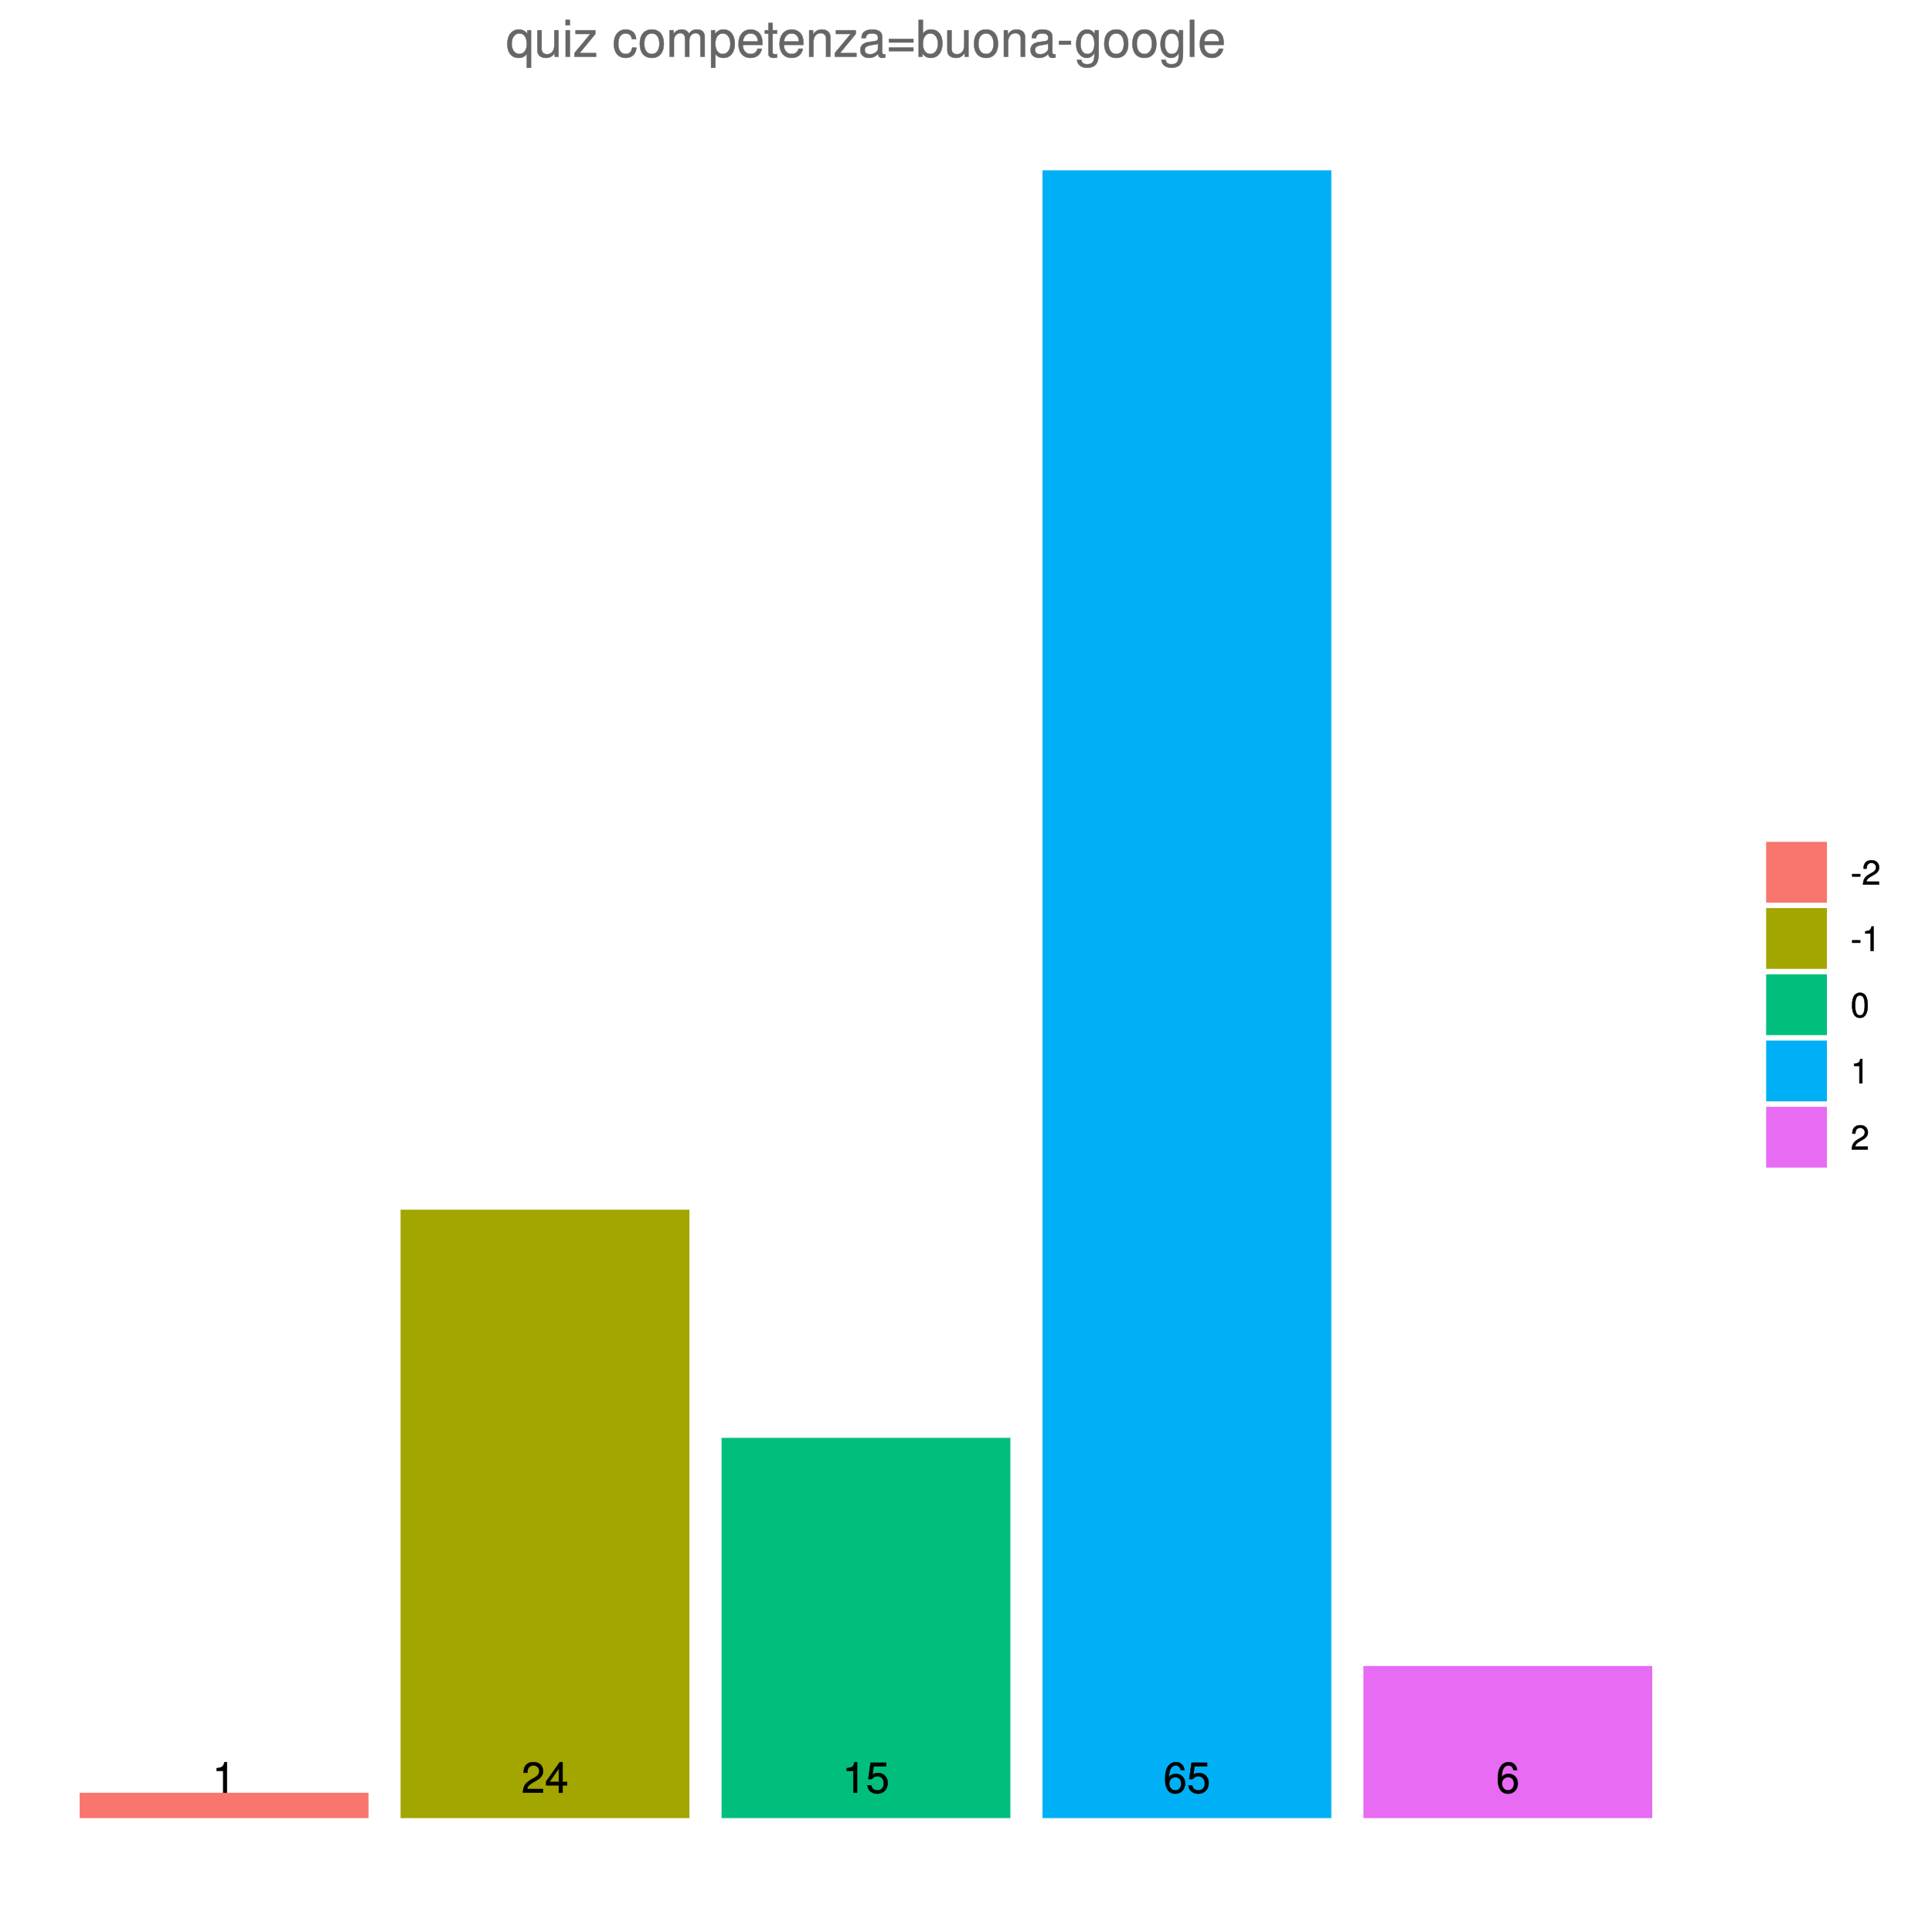
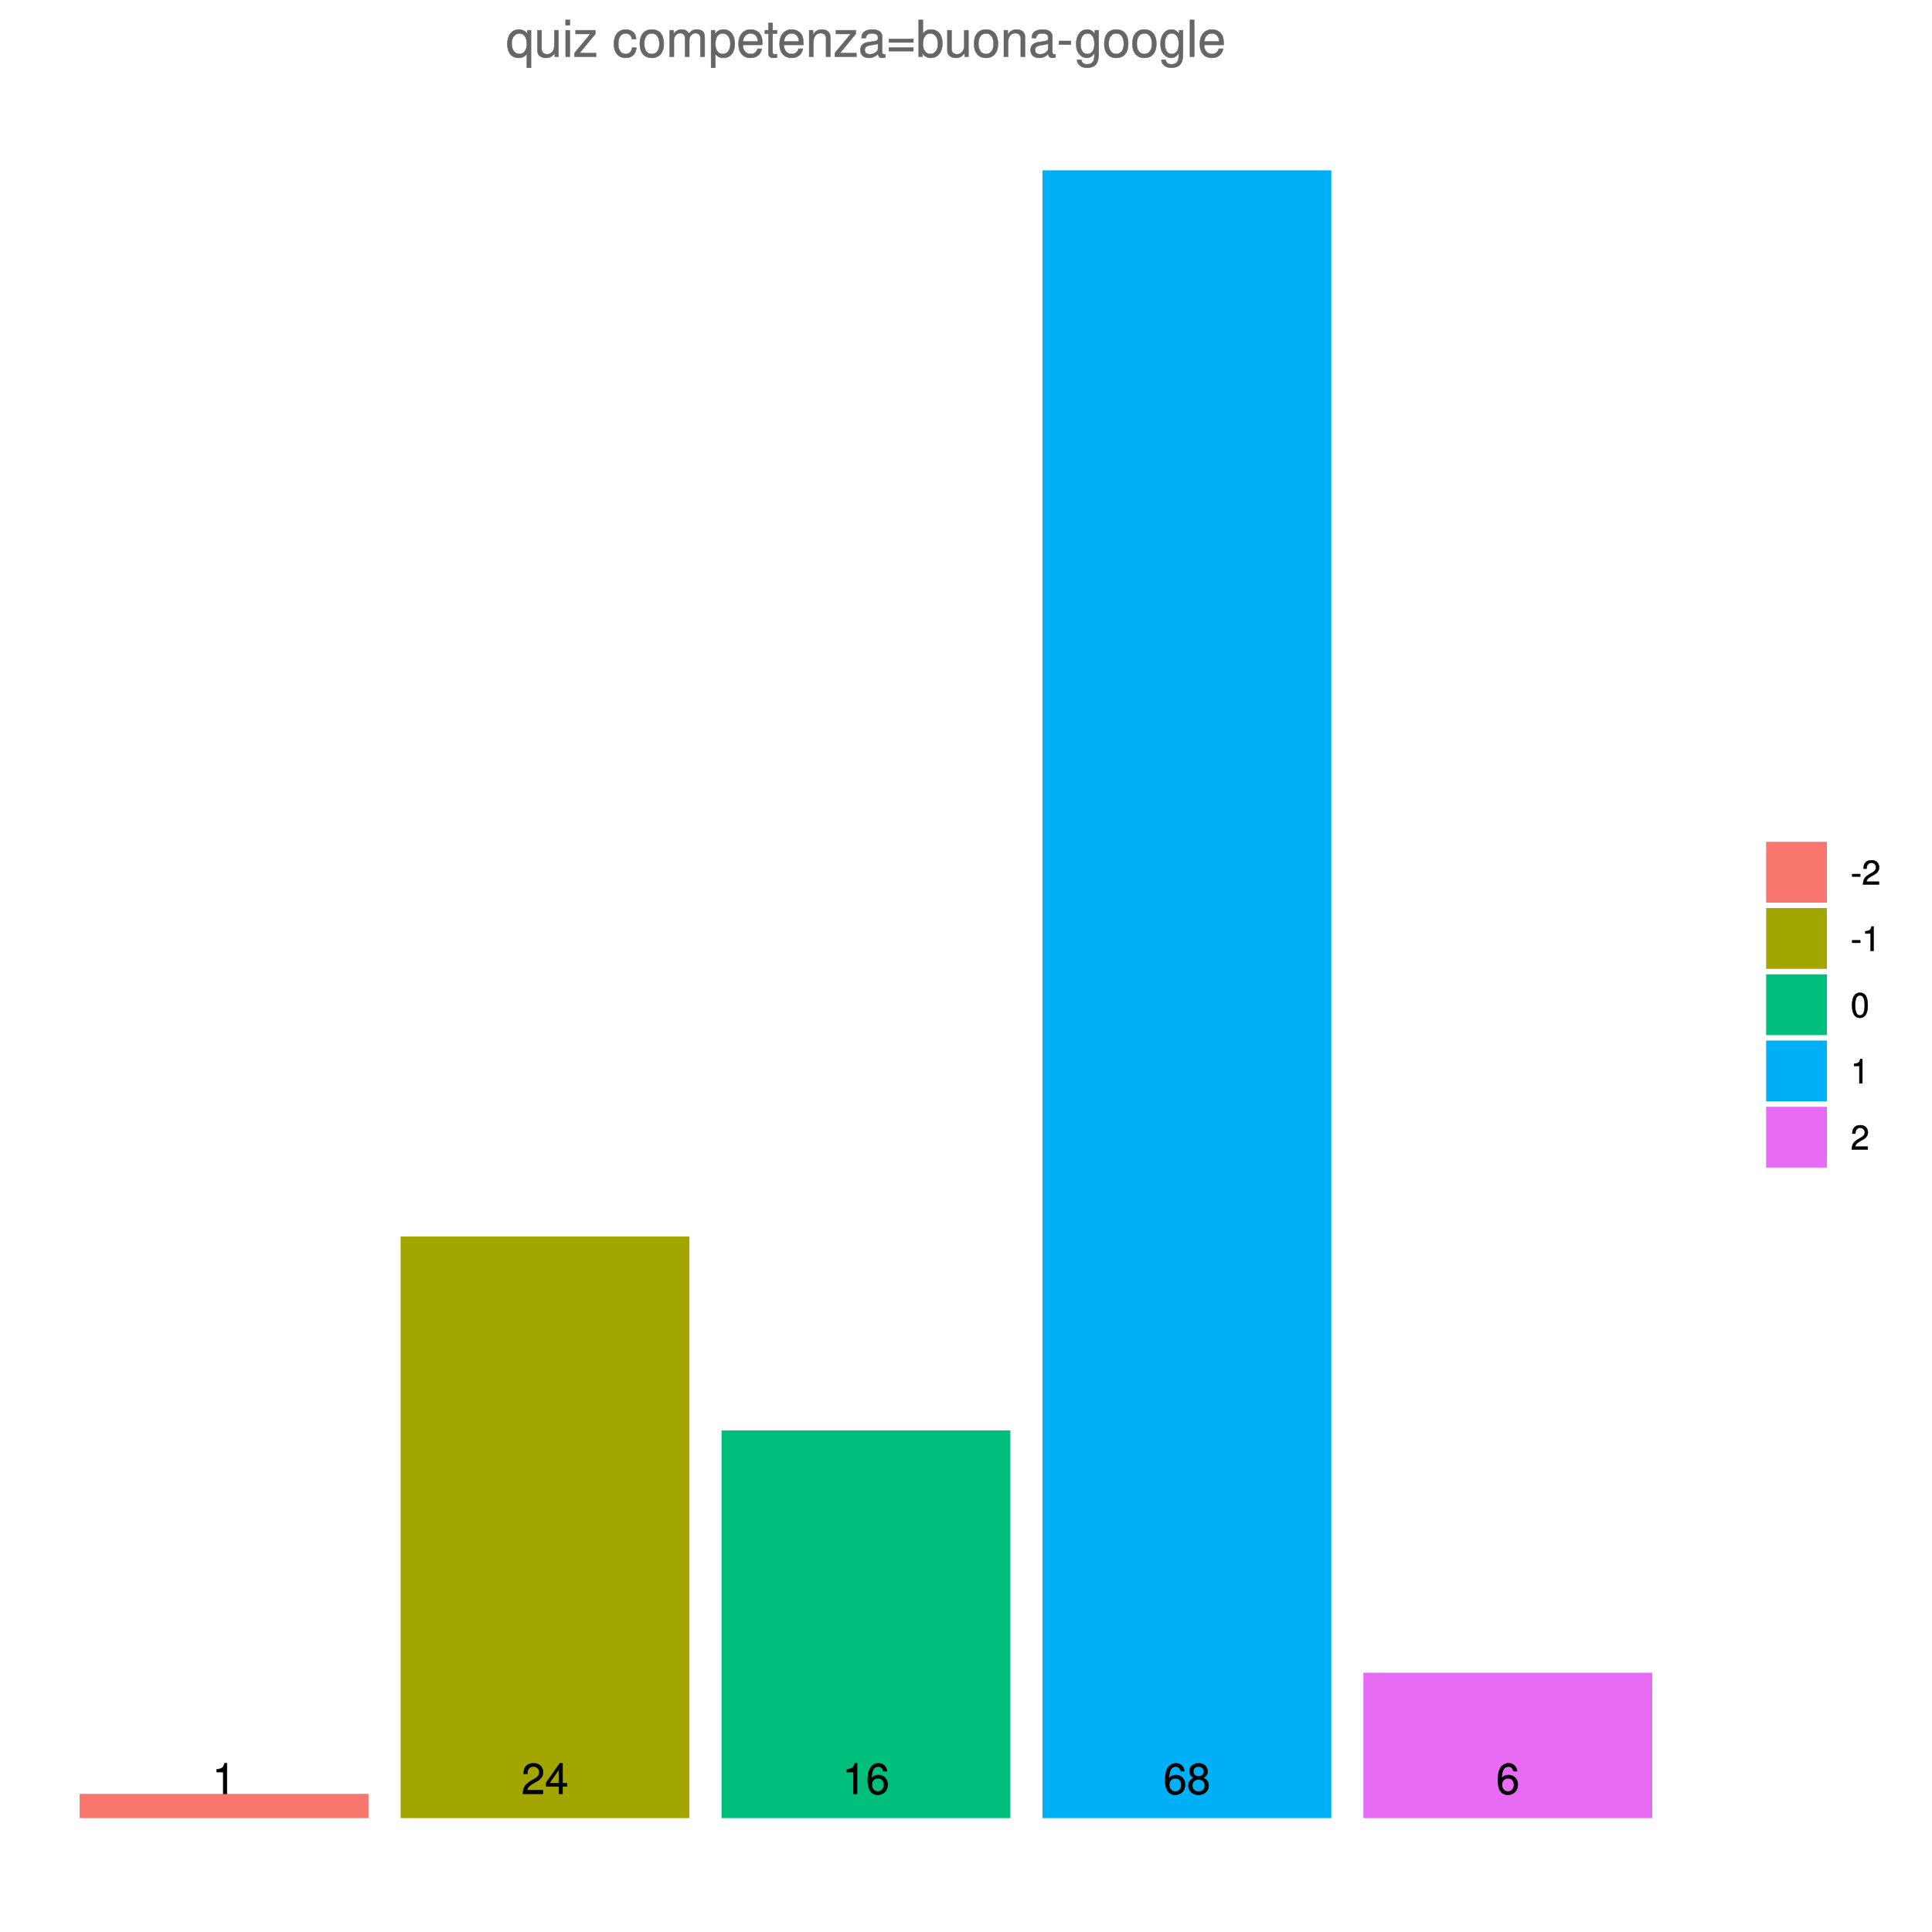
<svg xmlns="http://www.w3.org/2000/svg" width="504px" height="504px" viewBox="0 0 504 504" version="1.1">
  <g transform="translate(0, 504) scale(1, -1)">
    <g id="gridSVG" fill="none" stroke="rgb(0,0,0)" stroke-dasharray="none" stroke-width="0.75" font-size="12" font-family="Helvetica, Arial, FreeSans, Liberation Sans, Nimbus Sans L, sans-serif" opacity="1" stroke-linecap="round" stroke-linejoin="round" stroke-miterlimit="10" stroke-opacity="1" fill-opacity="0" font-weight="normal" font-style="normal">
      <g id="layout.1" class="viewport">
        <g id="layout.2" class="forcedgrob gtable gTree grob gDesc">
          <defs>
            <clipPath id="layout::background.1-11-12-1.1.clipPath">
              <rect x="0" y="0" width="504" height="504" fill="none" stroke="none" />
            </clipPath>
          </defs>
          <g id="layout::background.1-11-12-1.1" clip-path="url(#layout::background.1-11-12-1.1.clipPath)" class="viewport">
            <g id="background.1-11-12-1.1" class="forcedgrob gTableChild rect grob gDesc">
              <rect id="background.1-11-12-1.1.1" x="0" y="0" width="504" height="504" transform="" stroke-width="1.07" stroke="rgb(255,255,255)" fill="rgb(255,255,255)" stroke-dasharray="none" stroke-opacity="1" fill-opacity="1" />
            </g>
          </g>
          <defs>
            <clipPath id="layout::panel.7-5-7-5.1.clipPath">
              <rect x="8.22" y="8.22" width="435.36" height="472.85" fill="none" stroke="none" />
            </clipPath>
          </defs>
          <g id="layout::panel.7-5-7-5.1" clip-path="url(#layout::panel.7-5-7-5.1.clipPath)" class="viewport">
            <g id="panel.7-5-7-5.1" class="forcedgrob gTableChild gTree grob gDesc">
-               <g id="grill.gTree.6083.1" class="gTree grob gDesc">
-                 <g id="panel.background..rect.6079.1" class="rect grob gDesc">
-                   <rect id="panel.background..rect.6079.1.1" x="8.22" y="8.22" width="435.36" height="472.85" transform="" stroke-width="1.07" stroke="none" fill="rgb(255,255,255)" stroke-dasharray="none" stroke-opacity="0" fill-opacity="1" />
-                 </g>
-               </g>
-               <g id="geom_rect.rect.6074.1" class="rect grob gDesc">
-                 <rect id="geom_rect.rect.6074.1.1" x="20.78" y="29.71" width="75.35" height="6.61" transform="" stroke="none" fill="rgb(248,118,109)" stroke-width="1.07" stroke-dasharray="none" stroke-linecap="butt" stroke-opacity="0" fill-opacity="1" />
-                 <rect id="geom_rect.rect.6074.1.2" x="104.5" y="29.71" width="75.35" height="158.72" transform="" stroke="none" fill="rgb(163,165,0)" stroke-width="1.07" stroke-dasharray="none" stroke-linecap="butt" stroke-opacity="0" fill-opacity="1" />
-                 <rect id="geom_rect.rect.6074.1.3" x="188.23" y="29.71" width="75.35" height="99.2" transform="" stroke="none" fill="rgb(0,191,125)" stroke-width="1.07" stroke-dasharray="none" stroke-linecap="butt" stroke-opacity="0" fill-opacity="1" />
-                 <rect id="geom_rect.rect.6074.1.4" x="271.95" y="29.71" width="75.35" height="429.86" transform="" stroke="none" fill="rgb(0,176,246)" stroke-width="1.07" stroke-dasharray="none" stroke-linecap="butt" stroke-opacity="0" fill-opacity="1" />
-                 <rect id="geom_rect.rect.6074.1.5" x="355.67" y="29.71" width="75.35" height="39.68" transform="" stroke="none" fill="rgb(231,107,243)" stroke-width="1.07" stroke-dasharray="none" stroke-linecap="butt" stroke-opacity="0" fill-opacity="1" />
-               </g>
-               <g id="GRID.text.6075.1" class="text grob gDesc">
-                 <g id="GRID.text.6075.1.1" transform="translate(58.45, 36.33)" stroke-width="0.1">
-                   <g id="GRID.text.6075.1.1.scale" transform="scale(1, -1)">
-                     <text x="0" y="0" id="GRID.text.6075.1.1.text" text-anchor="middle" stroke="rgb(0,0,0)" font-size="11.04" font-family="Helvetica, Arial, FreeSans, Liberation Sans, Nimbus Sans L, sans-serif" fill="rgb(0,0,0)" stroke-opacity="1" fill-opacity="1" font-weight="normal" font-style="normal">
-                       <tspan id="GRID.text.6075.1.1.tspan.1" dy="0" x="0">1</tspan>
-                     </text>
-                   </g>
-                 </g>
-                 <g id="GRID.text.6075.1.2" transform="translate(142.18, 36.33)" stroke-width="0.1">
-                   <g id="GRID.text.6075.1.2.scale" transform="scale(1, -1)">
-                     <text x="0" y="0" id="GRID.text.6075.1.2.text" text-anchor="middle" stroke="rgb(0,0,0)" font-size="11.04" font-family="Helvetica, Arial, FreeSans, Liberation Sans, Nimbus Sans L, sans-serif" fill="rgb(0,0,0)" stroke-opacity="1" fill-opacity="1" font-weight="normal" font-style="normal">
-                       <tspan id="GRID.text.6075.1.2.tspan.1" dy="0" x="0">24</tspan>
-                     </text>
-                   </g>
-                 </g>
-                 <g id="GRID.text.6075.1.3" transform="translate(225.9, 36.33)" stroke-width="0.1">
-                   <g id="GRID.text.6075.1.3.scale" transform="scale(1, -1)">
-                     <text x="0" y="0" id="GRID.text.6075.1.3.text" text-anchor="middle" stroke="rgb(0,0,0)" font-size="11.04" font-family="Helvetica, Arial, FreeSans, Liberation Sans, Nimbus Sans L, sans-serif" fill="rgb(0,0,0)" stroke-opacity="1" fill-opacity="1" font-weight="normal" font-style="normal">
-                       <tspan id="GRID.text.6075.1.3.tspan.1" dy="0" x="0">15</tspan>
-                     </text>
-                   </g>
-                 </g>
-                 <g id="GRID.text.6075.1.4" transform="translate(309.63, 36.33)" stroke-width="0.1">
-                   <g id="GRID.text.6075.1.4.scale" transform="scale(1, -1)">
-                     <text x="0" y="0" id="GRID.text.6075.1.4.text" text-anchor="middle" stroke="rgb(0,0,0)" font-size="11.04" font-family="Helvetica, Arial, FreeSans, Liberation Sans, Nimbus Sans L, sans-serif" fill="rgb(0,0,0)" stroke-opacity="1" fill-opacity="1" font-weight="normal" font-style="normal">
-                       <tspan id="GRID.text.6075.1.4.tspan.1" dy="0" x="0">65</tspan>
-                     </text>
-                   </g>
-                 </g>
-                 <g id="GRID.text.6075.1.5" transform="translate(393.35, 36.33)" stroke-width="0.1">
-                   <g id="GRID.text.6075.1.5.scale" transform="scale(1, -1)">
-                     <text x="0" y="0" id="GRID.text.6075.1.5.text" text-anchor="middle" stroke="rgb(0,0,0)" font-size="11.04" font-family="Helvetica, Arial, FreeSans, Liberation Sans, Nimbus Sans L, sans-serif" fill="rgb(0,0,0)" stroke-opacity="1" fill-opacity="1" font-weight="normal" font-style="normal">
-                       <tspan id="GRID.text.6075.1.5.tspan.1" dy="0" x="0">6</tspan>
+               <g id="grill.gTree.6147.1" class="gTree grob gDesc">
+                 <g id="panel.background..rect.6143.1" class="rect grob gDesc">
+                   <rect id="panel.background..rect.6143.1.1" x="8.22" y="8.22" width="435.36" height="472.85" transform="" stroke-width="1.07" stroke="none" fill="rgb(255,255,255)" stroke-dasharray="none" stroke-opacity="0" fill-opacity="1" />
+                 </g>
+               </g>
+               <g id="geom_rect.rect.6138.1" class="rect grob gDesc">
+                 <rect id="geom_rect.rect.6138.1.1" x="20.78" y="29.71" width="75.35" height="6.32" transform="" stroke="none" fill="rgb(248,118,109)" stroke-width="1.07" stroke-dasharray="none" stroke-linecap="butt" stroke-opacity="0" fill-opacity="1" />
+                 <rect id="geom_rect.rect.6138.1.2" x="104.5" y="29.71" width="75.35" height="151.72" transform="" stroke="none" fill="rgb(163,165,0)" stroke-width="1.07" stroke-dasharray="none" stroke-linecap="butt" stroke-opacity="0" fill-opacity="1" />
+                 <rect id="geom_rect.rect.6138.1.3" x="188.23" y="29.71" width="75.35" height="101.14" transform="" stroke="none" fill="rgb(0,191,125)" stroke-width="1.07" stroke-dasharray="none" stroke-linecap="butt" stroke-opacity="0" fill-opacity="1" />
+                 <rect id="geom_rect.rect.6138.1.4" x="271.95" y="29.71" width="75.35" height="429.86" transform="" stroke="none" fill="rgb(0,176,246)" stroke-width="1.07" stroke-dasharray="none" stroke-linecap="butt" stroke-opacity="0" fill-opacity="1" />
+                 <rect id="geom_rect.rect.6138.1.5" x="355.67" y="29.71" width="75.35" height="37.93" transform="" stroke="none" fill="rgb(231,107,243)" stroke-width="1.07" stroke-dasharray="none" stroke-linecap="butt" stroke-opacity="0" fill-opacity="1" />
+               </g>
+               <g id="GRID.text.6139.1" class="text grob gDesc">
+                 <g id="GRID.text.6139.1.1" transform="translate(58.45, 36.03)" stroke-width="0.1">
+                   <g id="GRID.text.6139.1.1.scale" transform="scale(1, -1)">
+                     <text x="0" y="0" id="GRID.text.6139.1.1.text" text-anchor="middle" stroke="rgb(0,0,0)" font-size="11.04" font-family="Helvetica, Arial, FreeSans, Liberation Sans, Nimbus Sans L, sans-serif" fill="rgb(0,0,0)" stroke-opacity="1" fill-opacity="1" font-weight="normal" font-style="normal">
+                       <tspan id="GRID.text.6139.1.1.tspan.1" dy="0" x="0">1</tspan>
+                     </text>
+                   </g>
+                 </g>
+                 <g id="GRID.text.6139.1.2" transform="translate(142.18, 36.03)" stroke-width="0.1">
+                   <g id="GRID.text.6139.1.2.scale" transform="scale(1, -1)">
+                     <text x="0" y="0" id="GRID.text.6139.1.2.text" text-anchor="middle" stroke="rgb(0,0,0)" font-size="11.04" font-family="Helvetica, Arial, FreeSans, Liberation Sans, Nimbus Sans L, sans-serif" fill="rgb(0,0,0)" stroke-opacity="1" fill-opacity="1" font-weight="normal" font-style="normal">
+                       <tspan id="GRID.text.6139.1.2.tspan.1" dy="0" x="0">24</tspan>
+                     </text>
+                   </g>
+                 </g>
+                 <g id="GRID.text.6139.1.3" transform="translate(225.9, 36.03)" stroke-width="0.1">
+                   <g id="GRID.text.6139.1.3.scale" transform="scale(1, -1)">
+                     <text x="0" y="0" id="GRID.text.6139.1.3.text" text-anchor="middle" stroke="rgb(0,0,0)" font-size="11.04" font-family="Helvetica, Arial, FreeSans, Liberation Sans, Nimbus Sans L, sans-serif" fill="rgb(0,0,0)" stroke-opacity="1" fill-opacity="1" font-weight="normal" font-style="normal">
+                       <tspan id="GRID.text.6139.1.3.tspan.1" dy="0" x="0">16</tspan>
+                     </text>
+                   </g>
+                 </g>
+                 <g id="GRID.text.6139.1.4" transform="translate(309.63, 36.03)" stroke-width="0.1">
+                   <g id="GRID.text.6139.1.4.scale" transform="scale(1, -1)">
+                     <text x="0" y="0" id="GRID.text.6139.1.4.text" text-anchor="middle" stroke="rgb(0,0,0)" font-size="11.04" font-family="Helvetica, Arial, FreeSans, Liberation Sans, Nimbus Sans L, sans-serif" fill="rgb(0,0,0)" stroke-opacity="1" fill-opacity="1" font-weight="normal" font-style="normal">
+                       <tspan id="GRID.text.6139.1.4.tspan.1" dy="0" x="0">68</tspan>
+                     </text>
+                   </g>
+                 </g>
+                 <g id="GRID.text.6139.1.5" transform="translate(393.35, 36.03)" stroke-width="0.1">
+                   <g id="GRID.text.6139.1.5.scale" transform="scale(1, -1)">
+                     <text x="0" y="0" id="GRID.text.6139.1.5.text" text-anchor="middle" stroke="rgb(0,0,0)" font-size="11.04" font-family="Helvetica, Arial, FreeSans, Liberation Sans, Nimbus Sans L, sans-serif" fill="rgb(0,0,0)" stroke-opacity="1" fill-opacity="1" font-weight="normal" font-style="normal">
+                       <tspan id="GRID.text.6139.1.5.tspan.1" dy="0" x="0">6</tspan>
                    </text>
                  </g>
                </g>
              </g>
            </g>
          </g>
          <g id="layout::spacer.8-6-8-6.1" class="viewport" />
          <g id="layout::spacer.8-4-8-4.1" class="viewport" />
          <g id="layout::spacer.6-6-6-6.1" class="viewport" />
          <g id="layout::spacer.6-4-6-4.1" class="viewport" />
          <g id="layout::axis-t.6-5-6-5.1" class="viewport" />
          <g id="layout::axis-l.7-4-7-4.1" class="viewport">
-             <g id="layout::axis-l.7-4-7-4::GRID.VP.1616.1" class="viewport">
+             <g id="layout::axis-l.7-4-7-4::GRID.VP.1634.1" class="viewport">
              <g id="axis-l.7-4-7-4.1" class="forcedgrob gTableChild absoluteGrob gTree grob gDesc">
-                 <g id="layout::axis-l.7-4-7-4::GRID.VP.1616::axis.1" class="viewport">
+                 <g id="layout::axis-l.7-4-7-4::GRID.VP.1634::axis.1" class="viewport">
                  <g id="axis.1" class="forcedgrob gtable gTree grob gDesc">
-                     <g id="layout::axis-l.7-4-7-4::GRID.VP.1616::axis::axis.1-1-1-1.1" class="viewport" />
-                     <g id="layout::axis-l.7-4-7-4::GRID.VP.1616::axis::axis.1-2-1-2.1" class="viewport" />
+                     <g id="layout::axis-l.7-4-7-4::GRID.VP.1634::axis::axis.1-1-1-1.1" class="viewport" />
+                     <g id="layout::axis-l.7-4-7-4::GRID.VP.1634::axis::axis.1-2-1-2.1" class="viewport" />
                  </g>
                </g>
              </g>
            </g>
          </g>
          <g id="layout::axis-r.7-6-7-6.1" class="viewport" />
          <g id="layout::axis-b.8-5-8-5.1" class="viewport">
-             <g id="layout::axis-b.8-5-8-5::GRID.VP.1615.1" class="viewport">
+             <g id="layout::axis-b.8-5-8-5::GRID.VP.1633.1" class="viewport">
              <g id="axis-b.8-5-8-5.1" class="forcedgrob gTableChild absoluteGrob gTree grob gDesc">
-                 <g id="layout::axis-b.8-5-8-5::GRID.VP.1615::axis.1" class="viewport">
+                 <g id="layout::axis-b.8-5-8-5::GRID.VP.1633::axis.1" class="viewport">
                  <g id="axis.2" class="forcedgrob gtable gTree grob gDesc">
-                     <g id="layout::axis-b.8-5-8-5::GRID.VP.1615::axis::axis.1-1-1-1.1" class="viewport" />
-                     <g id="layout::axis-b.8-5-8-5::GRID.VP.1615::axis::axis.2-1-2-1.1" class="viewport" />
+                     <g id="layout::axis-b.8-5-8-5::GRID.VP.1633::axis::axis.1-1-1-1.1" class="viewport" />
+                     <g id="layout::axis-b.8-5-8-5::GRID.VP.1633::axis::axis.2-1-2-1.1" class="viewport" />
                  </g>
                </g>
              </g>
            </g>
          </g>
          <g id="layout::xlab-t.5-5-5-5.1" class="viewport" />
          <g id="layout::xlab-b.9-5-9-5.1" class="viewport" />
          <g id="layout::ylab-l.7-3-7-3.1" class="viewport" />
          <g id="layout::ylab-r.7-7-7-7.1" class="viewport" />
          <g id="layout::guide-box.7-9-7-9.1" class="viewport">
-             <g id="layout::guide-box.7-9-7-9::GRID.VP.1633.1" class="viewport">
-               <g id="layout::guide-box.7-9-7-9::GRID.VP.1633::guide-box.7-9-7-9.1" class="viewport">
+             <g id="layout::guide-box.7-9-7-9::GRID.VP.1651.1" class="viewport">
+               <g id="layout::guide-box.7-9-7-9::GRID.VP.1651::guide-box.7-9-7-9.1" class="viewport">
                <g id="guide-box.7-9-7-9.1" class="forcedgrob gTableChild gtable gTree grob gDesc">
-                   <g id="layout::guide-box.7-9-7-9::GRID.VP.1633::guide-box.7-9-7-9::legend.box.background.2-4-4-2.1" class="viewport" />
-                   <g id="layout::guide-box.7-9-7-9::GRID.VP.1633::guide-box.7-9-7-9::guides.3-3-3-3.1" class="viewport">
-                     <g id="layout::guide-box.7-9-7-9::GRID.VP.1633::guide-box.7-9-7-9::guides.3-3-3-3::GRID.VP.1632.1" class="viewport">
-                       <g id="layout::guide-box.7-9-7-9::GRID.VP.1633::guide-box.7-9-7-9::guides.3-3-3-3::GRID.VP.1632::guides.3-3-3-3.1" class="viewport">
+                   <g id="layout::guide-box.7-9-7-9::GRID.VP.1651::guide-box.7-9-7-9::legend.box.background.2-4-4-2.1" class="viewport" />
+                   <g id="layout::guide-box.7-9-7-9::GRID.VP.1651::guide-box.7-9-7-9::guides.3-3-3-3.1" class="viewport">
+                     <g id="layout::guide-box.7-9-7-9::GRID.VP.1651::guide-box.7-9-7-9::guides.3-3-3-3::GRID.VP.1650.1" class="viewport">
+                       <g id="layout::guide-box.7-9-7-9::GRID.VP.1651::guide-box.7-9-7-9::guides.3-3-3-3::GRID.VP.1650::guides.3-3-3-3.1" class="viewport">
                        <g id="guides.3-3-3-3.1" class="forcedgrob gTableChild gtable gTree grob gDesc">
-                           <g id="layout::guide-box.7-9-7-9::GRID.VP.1633::guide-box.7-9-7-9::guides.3-3-3-3::GRID.VP.1632::guides.3-3-3-3::background.1-6-9-1.1" class="viewport">
+                           <g id="layout::guide-box.7-9-7-9::GRID.VP.1651::guide-box.7-9-7-9::guides.3-3-3-3::GRID.VP.1650::guides.3-3-3-3::background.1-6-9-1.1" class="viewport">
                            <g id="background.1-6-9-1.1" class="forcedgrob gTableChild rect grob gDesc">
                              <rect id="background.1-6-9-1.1.1" x="454.54" y="193.22" width="43.98" height="102.84" transform="" stroke-width="1.07" stroke="none" fill="rgb(255,255,255)" stroke-dasharray="none" stroke-opacity="0" fill-opacity="1" />
                            </g>
                          </g>
-                           <g id="layout::guide-box.7-9-7-9::GRID.VP.1633::guide-box.7-9-7-9::guides.3-3-3-3::GRID.VP.1632::guides.3-3-3-3::title.2-5-2-2.1" class="viewport" />
-                           <g id="layout::guide-box.7-9-7-9::GRID.VP.1633::guide-box.7-9-7-9::guides.3-3-3-3::GRID.VP.1632::guides.3-3-3-3::key-3-1-bg.4-2-4-2.1" class="viewport" />
-                           <g id="layout::guide-box.7-9-7-9::GRID.VP.1633::guide-box.7-9-7-9::guides.3-3-3-3::GRID.VP.1632::guides.3-3-3-3::key-3-1-1.4-2-4-2.1" class="viewport">
+                           <g id="layout::guide-box.7-9-7-9::GRID.VP.1651::guide-box.7-9-7-9::guides.3-3-3-3::GRID.VP.1650::guides.3-3-3-3::title.2-5-2-2.1" class="viewport" />
+                           <g id="layout::guide-box.7-9-7-9::GRID.VP.1651::guide-box.7-9-7-9::guides.3-3-3-3::GRID.VP.1650::guides.3-3-3-3::key-3-1-bg.4-2-4-2.1" class="viewport" />
+                           <g id="layout::guide-box.7-9-7-9::GRID.VP.1651::guide-box.7-9-7-9::guides.3-3-3-3::GRID.VP.1650::guides.3-3-3-3::key-3-1-1.4-2-4-2.1" class="viewport">
                            <g id="key-3-1-1.4-2-4-2.1" class="forcedgrob gTableChild rect grob gDesc">
                              <rect id="key-3-1-1.4-2-4-2.1.1" x="460.73" y="268.53" width="15.86" height="15.86" transform="" stroke="none" fill="rgb(248,118,109)" stroke-dasharray="none" stroke-width="1.07" stroke-linejoin="miter" stroke-opacity="0" fill-opacity="1" />
                            </g>
                          </g>
-                           <g id="layout::guide-box.7-9-7-9::GRID.VP.1633::guide-box.7-9-7-9::guides.3-3-3-3::GRID.VP.1632::guides.3-3-3-3::key-4-1-bg.5-2-5-2.1" class="viewport" />
-                           <g id="layout::guide-box.7-9-7-9::GRID.VP.1633::guide-box.7-9-7-9::guides.3-3-3-3::GRID.VP.1632::guides.3-3-3-3::key-4-1-1.5-2-5-2.1" class="viewport">
+                           <g id="layout::guide-box.7-9-7-9::GRID.VP.1651::guide-box.7-9-7-9::guides.3-3-3-3::GRID.VP.1650::guides.3-3-3-3::key-4-1-bg.5-2-5-2.1" class="viewport" />
+                           <g id="layout::guide-box.7-9-7-9::GRID.VP.1651::guide-box.7-9-7-9::guides.3-3-3-3::GRID.VP.1650::guides.3-3-3-3::key-4-1-1.5-2-5-2.1" class="viewport">
                            <g id="key-4-1-1.5-2-5-2.1" class="forcedgrob gTableChild rect grob gDesc">
                              <rect id="key-4-1-1.5-2-5-2.1.1" x="460.73" y="251.25" width="15.86" height="15.86" transform="" stroke="none" fill="rgb(163,165,0)" stroke-dasharray="none" stroke-width="1.07" stroke-linejoin="miter" stroke-opacity="0" fill-opacity="1" />
                            </g>
                          </g>
-                           <g id="layout::guide-box.7-9-7-9::GRID.VP.1633::guide-box.7-9-7-9::guides.3-3-3-3::GRID.VP.1632::guides.3-3-3-3::key-5-1-bg.6-2-6-2.1" class="viewport" />
-                           <g id="layout::guide-box.7-9-7-9::GRID.VP.1633::guide-box.7-9-7-9::guides.3-3-3-3::GRID.VP.1632::guides.3-3-3-3::key-5-1-1.6-2-6-2.1" class="viewport">
+                           <g id="layout::guide-box.7-9-7-9::GRID.VP.1651::guide-box.7-9-7-9::guides.3-3-3-3::GRID.VP.1650::guides.3-3-3-3::key-5-1-bg.6-2-6-2.1" class="viewport" />
+                           <g id="layout::guide-box.7-9-7-9::GRID.VP.1651::guide-box.7-9-7-9::guides.3-3-3-3::GRID.VP.1650::guides.3-3-3-3::key-5-1-1.6-2-6-2.1" class="viewport">
                            <g id="key-5-1-1.6-2-6-2.1" class="forcedgrob gTableChild rect grob gDesc">
                              <rect id="key-5-1-1.6-2-6-2.1.1" x="460.73" y="233.97" width="15.86" height="15.86" transform="" stroke="none" fill="rgb(0,191,125)" stroke-dasharray="none" stroke-width="1.07" stroke-linejoin="miter" stroke-opacity="0" fill-opacity="1" />
                            </g>
                          </g>
-                           <g id="layout::guide-box.7-9-7-9::GRID.VP.1633::guide-box.7-9-7-9::guides.3-3-3-3::GRID.VP.1632::guides.3-3-3-3::key-6-1-bg.7-2-7-2.1" class="viewport" />
-                           <g id="layout::guide-box.7-9-7-9::GRID.VP.1633::guide-box.7-9-7-9::guides.3-3-3-3::GRID.VP.1632::guides.3-3-3-3::key-6-1-1.7-2-7-2.1" class="viewport">
+                           <g id="layout::guide-box.7-9-7-9::GRID.VP.1651::guide-box.7-9-7-9::guides.3-3-3-3::GRID.VP.1650::guides.3-3-3-3::key-6-1-bg.7-2-7-2.1" class="viewport" />
+                           <g id="layout::guide-box.7-9-7-9::GRID.VP.1651::guide-box.7-9-7-9::guides.3-3-3-3::GRID.VP.1650::guides.3-3-3-3::key-6-1-1.7-2-7-2.1" class="viewport">
                            <g id="key-6-1-1.7-2-7-2.1" class="forcedgrob gTableChild rect grob gDesc">
                              <rect id="key-6-1-1.7-2-7-2.1.1" x="460.73" y="216.69" width="15.86" height="15.86" transform="" stroke="none" fill="rgb(0,176,246)" stroke-dasharray="none" stroke-width="1.07" stroke-linejoin="miter" stroke-opacity="0" fill-opacity="1" />
                            </g>
                          </g>
-                           <g id="layout::guide-box.7-9-7-9::GRID.VP.1633::guide-box.7-9-7-9::guides.3-3-3-3::GRID.VP.1632::guides.3-3-3-3::key-7-1-bg.8-2-8-2.1" class="viewport" />
-                           <g id="layout::guide-box.7-9-7-9::GRID.VP.1633::guide-box.7-9-7-9::guides.3-3-3-3::GRID.VP.1632::guides.3-3-3-3::key-7-1-1.8-2-8-2.1" class="viewport">
+                           <g id="layout::guide-box.7-9-7-9::GRID.VP.1651::guide-box.7-9-7-9::guides.3-3-3-3::GRID.VP.1650::guides.3-3-3-3::key-7-1-bg.8-2-8-2.1" class="viewport" />
+                           <g id="layout::guide-box.7-9-7-9::GRID.VP.1651::guide-box.7-9-7-9::guides.3-3-3-3::GRID.VP.1650::guides.3-3-3-3::key-7-1-1.8-2-8-2.1" class="viewport">
                            <g id="key-7-1-1.8-2-8-2.1" class="forcedgrob gTableChild rect grob gDesc">
                              <rect id="key-7-1-1.8-2-8-2.1.1" x="460.73" y="199.41" width="15.86" height="15.86" transform="" stroke="none" fill="rgb(231,107,243)" stroke-dasharray="none" stroke-width="1.07" stroke-linejoin="miter" stroke-opacity="0" fill-opacity="1" />
                            </g>
                          </g>
-                           <g id="layout::guide-box.7-9-7-9::GRID.VP.1633::guide-box.7-9-7-9::guides.3-3-3-3::GRID.VP.1632::guides.3-3-3-3::label-3-3.4-4-4-4.1" class="viewport">
-                             <g id="layout::guide-box.7-9-7-9::GRID.VP.1633::guide-box.7-9-7-9::guides.3-3-3-3::GRID.VP.1632::guides.3-3-3-3::label-3-3.4-4-4-4::GRID.VP.1627.1" class="viewport">
+                           <g id="layout::guide-box.7-9-7-9::GRID.VP.1651::guide-box.7-9-7-9::guides.3-3-3-3::GRID.VP.1650::guides.3-3-3-3::label-3-3.4-4-4-4.1" class="viewport">
+                             <g id="layout::guide-box.7-9-7-9::GRID.VP.1651::guide-box.7-9-7-9::guides.3-3-3-3::GRID.VP.1650::guides.3-3-3-3::label-3-3.4-4-4-4::GRID.VP.1645.1" class="viewport">
                              <g id="label-3-3.4-4-4-4.1" class="forcedgrob gTableChild gTree grob gDesc">
-                                 <g id="layout::guide-box.7-9-7-9::GRID.VP.1633::guide-box.7-9-7-9::guides.3-3-3-3::GRID.VP.1632::guides.3-3-3-3::label-3-3.4-4-4-4::GRID.VP.1627::GRID.VP.1617.1" font-size="8.8" stroke="rgb(0,0,0)" font-family="Helvetica, Arial, FreeSans, Liberation Sans, Nimbus Sans L, sans-serif" stroke-opacity="1" font-weight="normal" font-style="normal" class="viewport">
-                                   <g id="layout::guide-box.7-9-7-9::GRID.VP.1633::guide-box.7-9-7-9::guides.3-3-3-3::GRID.VP.1632::guides.3-3-3-3::label-3-3.4-4-4-4::GRID.VP.1627::GRID.VP.1617::GRID.VP.1618.1" class="viewport">
-                                     <g id="guide.label.titleGrob.6097.1" class="titleGrob gTree grob gDesc">
-                                       <g id="GRID.text.6095.1" class="text grob gDesc">
-                                         <g id="GRID.text.6095.1.1" transform="translate(482.78, 276.46)" stroke-width="0.1">
-                                           <g id="GRID.text.6095.1.1.scale" transform="scale(1, -1)">
-                                             <text x="0" y="0" id="GRID.text.6095.1.1.text" text-anchor="start" font-size="8.8" stroke="rgb(0,0,0)" font-family="Helvetica, Arial, FreeSans, Liberation Sans, Nimbus Sans L, sans-serif" fill="rgb(0,0,0)" stroke-opacity="1" fill-opacity="1" font-weight="normal" font-style="normal">
-                                               <tspan id="GRID.text.6095.1.1.tspan.1" dy="3.23" x="0">-2</tspan>
-                                             </text>
-                                           </g>
-                                         </g>
-                                       </g>
-                                     </g>
-                                   </g>
-                                 </g>
-                               </g>
-                             </g>
-                           </g>
-                           <g id="layout::guide-box.7-9-7-9::GRID.VP.1633::guide-box.7-9-7-9::guides.3-3-3-3::GRID.VP.1632::guides.3-3-3-3::label-4-3.5-4-5-4.1" class="viewport">
-                             <g id="layout::guide-box.7-9-7-9::GRID.VP.1633::guide-box.7-9-7-9::guides.3-3-3-3::GRID.VP.1632::guides.3-3-3-3::label-4-3.5-4-5-4::GRID.VP.1628.1" class="viewport">
+                                 <g id="layout::guide-box.7-9-7-9::GRID.VP.1651::guide-box.7-9-7-9::guides.3-3-3-3::GRID.VP.1650::guides.3-3-3-3::label-3-3.4-4-4-4::GRID.VP.1645::GRID.VP.1635.1" font-size="8.8" stroke="rgb(0,0,0)" font-family="Helvetica, Arial, FreeSans, Liberation Sans, Nimbus Sans L, sans-serif" stroke-opacity="1" font-weight="normal" font-style="normal" class="viewport">
+                                   <g id="layout::guide-box.7-9-7-9::GRID.VP.1651::guide-box.7-9-7-9::guides.3-3-3-3::GRID.VP.1650::guides.3-3-3-3::label-3-3.4-4-4-4::GRID.VP.1645::GRID.VP.1635::GRID.VP.1636.1" class="viewport">
+                                     <g id="guide.label.titleGrob.6161.1" class="titleGrob gTree grob gDesc">
+                                       <g id="GRID.text.6159.1" class="text grob gDesc">
+                                         <g id="GRID.text.6159.1.1" transform="translate(482.78, 276.46)" stroke-width="0.1">
+                                           <g id="GRID.text.6159.1.1.scale" transform="scale(1, -1)">
+                                             <text x="0" y="0" id="GRID.text.6159.1.1.text" text-anchor="start" font-size="8.8" stroke="rgb(0,0,0)" font-family="Helvetica, Arial, FreeSans, Liberation Sans, Nimbus Sans L, sans-serif" fill="rgb(0,0,0)" stroke-opacity="1" fill-opacity="1" font-weight="normal" font-style="normal">
+                                               <tspan id="GRID.text.6159.1.1.tspan.1" dy="3.23" x="0">-2</tspan>
+                                             </text>
+                                           </g>
+                                         </g>
+                                       </g>
+                                     </g>
+                                   </g>
+                                 </g>
+                               </g>
+                             </g>
+                           </g>
+                           <g id="layout::guide-box.7-9-7-9::GRID.VP.1651::guide-box.7-9-7-9::guides.3-3-3-3::GRID.VP.1650::guides.3-3-3-3::label-4-3.5-4-5-4.1" class="viewport">
+                             <g id="layout::guide-box.7-9-7-9::GRID.VP.1651::guide-box.7-9-7-9::guides.3-3-3-3::GRID.VP.1650::guides.3-3-3-3::label-4-3.5-4-5-4::GRID.VP.1646.1" class="viewport">
                              <g id="label-4-3.5-4-5-4.1" class="forcedgrob gTableChild gTree grob gDesc">
-                                 <g id="layout::guide-box.7-9-7-9::GRID.VP.1633::guide-box.7-9-7-9::guides.3-3-3-3::GRID.VP.1632::guides.3-3-3-3::label-4-3.5-4-5-4::GRID.VP.1628::GRID.VP.1619.1" font-size="8.8" stroke="rgb(0,0,0)" font-family="Helvetica, Arial, FreeSans, Liberation Sans, Nimbus Sans L, sans-serif" stroke-opacity="1" font-weight="normal" font-style="normal" class="viewport">
-                                   <g id="layout::guide-box.7-9-7-9::GRID.VP.1633::guide-box.7-9-7-9::guides.3-3-3-3::GRID.VP.1632::guides.3-3-3-3::label-4-3.5-4-5-4::GRID.VP.1628::GRID.VP.1619::GRID.VP.1620.1" class="viewport">
-                                     <g id="guide.label.titleGrob.6100.1" class="titleGrob gTree grob gDesc">
-                                       <g id="GRID.text.6098.1" class="text grob gDesc">
-                                         <g id="GRID.text.6098.1.1" transform="translate(482.78, 259.18)" stroke-width="0.1">
-                                           <g id="GRID.text.6098.1.1.scale" transform="scale(1, -1)">
-                                             <text x="0" y="0" id="GRID.text.6098.1.1.text" text-anchor="start" font-size="8.8" stroke="rgb(0,0,0)" font-family="Helvetica, Arial, FreeSans, Liberation Sans, Nimbus Sans L, sans-serif" fill="rgb(0,0,0)" stroke-opacity="1" fill-opacity="1" font-weight="normal" font-style="normal">
-                                               <tspan id="GRID.text.6098.1.1.tspan.1" dy="3.23" x="0">-1</tspan>
-                                             </text>
-                                           </g>
-                                         </g>
-                                       </g>
-                                     </g>
-                                   </g>
-                                 </g>
-                               </g>
-                             </g>
-                           </g>
-                           <g id="layout::guide-box.7-9-7-9::GRID.VP.1633::guide-box.7-9-7-9::guides.3-3-3-3::GRID.VP.1632::guides.3-3-3-3::label-5-3.6-4-6-4.1" class="viewport">
-                             <g id="layout::guide-box.7-9-7-9::GRID.VP.1633::guide-box.7-9-7-9::guides.3-3-3-3::GRID.VP.1632::guides.3-3-3-3::label-5-3.6-4-6-4::GRID.VP.1629.1" class="viewport">
+                                 <g id="layout::guide-box.7-9-7-9::GRID.VP.1651::guide-box.7-9-7-9::guides.3-3-3-3::GRID.VP.1650::guides.3-3-3-3::label-4-3.5-4-5-4::GRID.VP.1646::GRID.VP.1637.1" font-size="8.8" stroke="rgb(0,0,0)" font-family="Helvetica, Arial, FreeSans, Liberation Sans, Nimbus Sans L, sans-serif" stroke-opacity="1" font-weight="normal" font-style="normal" class="viewport">
+                                   <g id="layout::guide-box.7-9-7-9::GRID.VP.1651::guide-box.7-9-7-9::guides.3-3-3-3::GRID.VP.1650::guides.3-3-3-3::label-4-3.5-4-5-4::GRID.VP.1646::GRID.VP.1637::GRID.VP.1638.1" class="viewport">
+                                     <g id="guide.label.titleGrob.6164.1" class="titleGrob gTree grob gDesc">
+                                       <g id="GRID.text.6162.1" class="text grob gDesc">
+                                         <g id="GRID.text.6162.1.1" transform="translate(482.78, 259.18)" stroke-width="0.1">
+                                           <g id="GRID.text.6162.1.1.scale" transform="scale(1, -1)">
+                                             <text x="0" y="0" id="GRID.text.6162.1.1.text" text-anchor="start" font-size="8.8" stroke="rgb(0,0,0)" font-family="Helvetica, Arial, FreeSans, Liberation Sans, Nimbus Sans L, sans-serif" fill="rgb(0,0,0)" stroke-opacity="1" fill-opacity="1" font-weight="normal" font-style="normal">
+                                               <tspan id="GRID.text.6162.1.1.tspan.1" dy="3.23" x="0">-1</tspan>
+                                             </text>
+                                           </g>
+                                         </g>
+                                       </g>
+                                     </g>
+                                   </g>
+                                 </g>
+                               </g>
+                             </g>
+                           </g>
+                           <g id="layout::guide-box.7-9-7-9::GRID.VP.1651::guide-box.7-9-7-9::guides.3-3-3-3::GRID.VP.1650::guides.3-3-3-3::label-5-3.6-4-6-4.1" class="viewport">
+                             <g id="layout::guide-box.7-9-7-9::GRID.VP.1651::guide-box.7-9-7-9::guides.3-3-3-3::GRID.VP.1650::guides.3-3-3-3::label-5-3.6-4-6-4::GRID.VP.1647.1" class="viewport">
                              <g id="label-5-3.6-4-6-4.1" class="forcedgrob gTableChild gTree grob gDesc">
-                                 <g id="layout::guide-box.7-9-7-9::GRID.VP.1633::guide-box.7-9-7-9::guides.3-3-3-3::GRID.VP.1632::guides.3-3-3-3::label-5-3.6-4-6-4::GRID.VP.1629::GRID.VP.1621.1" font-size="8.8" stroke="rgb(0,0,0)" font-family="Helvetica, Arial, FreeSans, Liberation Sans, Nimbus Sans L, sans-serif" stroke-opacity="1" font-weight="normal" font-style="normal" class="viewport">
-                                   <g id="layout::guide-box.7-9-7-9::GRID.VP.1633::guide-box.7-9-7-9::guides.3-3-3-3::GRID.VP.1632::guides.3-3-3-3::label-5-3.6-4-6-4::GRID.VP.1629::GRID.VP.1621::GRID.VP.1622.1" class="viewport">
-                                     <g id="guide.label.titleGrob.6103.1" class="titleGrob gTree grob gDesc">
-                                       <g id="GRID.text.6101.1" class="text grob gDesc">
-                                         <g id="GRID.text.6101.1.1" transform="translate(482.78, 241.9)" stroke-width="0.1">
-                                           <g id="GRID.text.6101.1.1.scale" transform="scale(1, -1)">
-                                             <text x="0" y="0" id="GRID.text.6101.1.1.text" text-anchor="start" font-size="8.8" stroke="rgb(0,0,0)" font-family="Helvetica, Arial, FreeSans, Liberation Sans, Nimbus Sans L, sans-serif" fill="rgb(0,0,0)" stroke-opacity="1" fill-opacity="1" font-weight="normal" font-style="normal">
-                                               <tspan id="GRID.text.6101.1.1.tspan.1" dy="3.23" x="0">0</tspan>
-                                             </text>
-                                           </g>
-                                         </g>
-                                       </g>
-                                     </g>
-                                   </g>
-                                 </g>
-                               </g>
-                             </g>
-                           </g>
-                           <g id="layout::guide-box.7-9-7-9::GRID.VP.1633::guide-box.7-9-7-9::guides.3-3-3-3::GRID.VP.1632::guides.3-3-3-3::label-6-3.7-4-7-4.1" class="viewport">
-                             <g id="layout::guide-box.7-9-7-9::GRID.VP.1633::guide-box.7-9-7-9::guides.3-3-3-3::GRID.VP.1632::guides.3-3-3-3::label-6-3.7-4-7-4::GRID.VP.1630.1" class="viewport">
+                                 <g id="layout::guide-box.7-9-7-9::GRID.VP.1651::guide-box.7-9-7-9::guides.3-3-3-3::GRID.VP.1650::guides.3-3-3-3::label-5-3.6-4-6-4::GRID.VP.1647::GRID.VP.1639.1" font-size="8.8" stroke="rgb(0,0,0)" font-family="Helvetica, Arial, FreeSans, Liberation Sans, Nimbus Sans L, sans-serif" stroke-opacity="1" font-weight="normal" font-style="normal" class="viewport">
+                                   <g id="layout::guide-box.7-9-7-9::GRID.VP.1651::guide-box.7-9-7-9::guides.3-3-3-3::GRID.VP.1650::guides.3-3-3-3::label-5-3.6-4-6-4::GRID.VP.1647::GRID.VP.1639::GRID.VP.1640.1" class="viewport">
+                                     <g id="guide.label.titleGrob.6167.1" class="titleGrob gTree grob gDesc">
+                                       <g id="GRID.text.6165.1" class="text grob gDesc">
+                                         <g id="GRID.text.6165.1.1" transform="translate(482.78, 241.9)" stroke-width="0.1">
+                                           <g id="GRID.text.6165.1.1.scale" transform="scale(1, -1)">
+                                             <text x="0" y="0" id="GRID.text.6165.1.1.text" text-anchor="start" font-size="8.8" stroke="rgb(0,0,0)" font-family="Helvetica, Arial, FreeSans, Liberation Sans, Nimbus Sans L, sans-serif" fill="rgb(0,0,0)" stroke-opacity="1" fill-opacity="1" font-weight="normal" font-style="normal">
+                                               <tspan id="GRID.text.6165.1.1.tspan.1" dy="3.23" x="0">0</tspan>
+                                             </text>
+                                           </g>
+                                         </g>
+                                       </g>
+                                     </g>
+                                   </g>
+                                 </g>
+                               </g>
+                             </g>
+                           </g>
+                           <g id="layout::guide-box.7-9-7-9::GRID.VP.1651::guide-box.7-9-7-9::guides.3-3-3-3::GRID.VP.1650::guides.3-3-3-3::label-6-3.7-4-7-4.1" class="viewport">
+                             <g id="layout::guide-box.7-9-7-9::GRID.VP.1651::guide-box.7-9-7-9::guides.3-3-3-3::GRID.VP.1650::guides.3-3-3-3::label-6-3.7-4-7-4::GRID.VP.1648.1" class="viewport">
                              <g id="label-6-3.7-4-7-4.1" class="forcedgrob gTableChild gTree grob gDesc">
-                                 <g id="layout::guide-box.7-9-7-9::GRID.VP.1633::guide-box.7-9-7-9::guides.3-3-3-3::GRID.VP.1632::guides.3-3-3-3::label-6-3.7-4-7-4::GRID.VP.1630::GRID.VP.1623.1" font-size="8.8" stroke="rgb(0,0,0)" font-family="Helvetica, Arial, FreeSans, Liberation Sans, Nimbus Sans L, sans-serif" stroke-opacity="1" font-weight="normal" font-style="normal" class="viewport">
-                                   <g id="layout::guide-box.7-9-7-9::GRID.VP.1633::guide-box.7-9-7-9::guides.3-3-3-3::GRID.VP.1632::guides.3-3-3-3::label-6-3.7-4-7-4::GRID.VP.1630::GRID.VP.1623::GRID.VP.1624.1" class="viewport">
-                                     <g id="guide.label.titleGrob.6106.1" class="titleGrob gTree grob gDesc">
-                                       <g id="GRID.text.6104.1" class="text grob gDesc">
-                                         <g id="GRID.text.6104.1.1" transform="translate(482.78, 224.62)" stroke-width="0.1">
-                                           <g id="GRID.text.6104.1.1.scale" transform="scale(1, -1)">
-                                             <text x="0" y="0" id="GRID.text.6104.1.1.text" text-anchor="start" font-size="8.8" stroke="rgb(0,0,0)" font-family="Helvetica, Arial, FreeSans, Liberation Sans, Nimbus Sans L, sans-serif" fill="rgb(0,0,0)" stroke-opacity="1" fill-opacity="1" font-weight="normal" font-style="normal">
-                                               <tspan id="GRID.text.6104.1.1.tspan.1" dy="3.23" x="0">1</tspan>
-                                             </text>
-                                           </g>
-                                         </g>
-                                       </g>
-                                     </g>
-                                   </g>
-                                 </g>
-                               </g>
-                             </g>
-                           </g>
-                           <g id="layout::guide-box.7-9-7-9::GRID.VP.1633::guide-box.7-9-7-9::guides.3-3-3-3::GRID.VP.1632::guides.3-3-3-3::label-7-3.8-4-8-4.1" class="viewport">
-                             <g id="layout::guide-box.7-9-7-9::GRID.VP.1633::guide-box.7-9-7-9::guides.3-3-3-3::GRID.VP.1632::guides.3-3-3-3::label-7-3.8-4-8-4::GRID.VP.1631.1" class="viewport">
+                                 <g id="layout::guide-box.7-9-7-9::GRID.VP.1651::guide-box.7-9-7-9::guides.3-3-3-3::GRID.VP.1650::guides.3-3-3-3::label-6-3.7-4-7-4::GRID.VP.1648::GRID.VP.1641.1" font-size="8.8" stroke="rgb(0,0,0)" font-family="Helvetica, Arial, FreeSans, Liberation Sans, Nimbus Sans L, sans-serif" stroke-opacity="1" font-weight="normal" font-style="normal" class="viewport">
+                                   <g id="layout::guide-box.7-9-7-9::GRID.VP.1651::guide-box.7-9-7-9::guides.3-3-3-3::GRID.VP.1650::guides.3-3-3-3::label-6-3.7-4-7-4::GRID.VP.1648::GRID.VP.1641::GRID.VP.1642.1" class="viewport">
+                                     <g id="guide.label.titleGrob.6170.1" class="titleGrob gTree grob gDesc">
+                                       <g id="GRID.text.6168.1" class="text grob gDesc">
+                                         <g id="GRID.text.6168.1.1" transform="translate(482.78, 224.62)" stroke-width="0.1">
+                                           <g id="GRID.text.6168.1.1.scale" transform="scale(1, -1)">
+                                             <text x="0" y="0" id="GRID.text.6168.1.1.text" text-anchor="start" font-size="8.8" stroke="rgb(0,0,0)" font-family="Helvetica, Arial, FreeSans, Liberation Sans, Nimbus Sans L, sans-serif" fill="rgb(0,0,0)" stroke-opacity="1" fill-opacity="1" font-weight="normal" font-style="normal">
+                                               <tspan id="GRID.text.6168.1.1.tspan.1" dy="3.23" x="0">1</tspan>
+                                             </text>
+                                           </g>
+                                         </g>
+                                       </g>
+                                     </g>
+                                   </g>
+                                 </g>
+                               </g>
+                             </g>
+                           </g>
+                           <g id="layout::guide-box.7-9-7-9::GRID.VP.1651::guide-box.7-9-7-9::guides.3-3-3-3::GRID.VP.1650::guides.3-3-3-3::label-7-3.8-4-8-4.1" class="viewport">
+                             <g id="layout::guide-box.7-9-7-9::GRID.VP.1651::guide-box.7-9-7-9::guides.3-3-3-3::GRID.VP.1650::guides.3-3-3-3::label-7-3.8-4-8-4::GRID.VP.1649.1" class="viewport">
                              <g id="label-7-3.8-4-8-4.1" class="forcedgrob gTableChild gTree grob gDesc">
-                                 <g id="layout::guide-box.7-9-7-9::GRID.VP.1633::guide-box.7-9-7-9::guides.3-3-3-3::GRID.VP.1632::guides.3-3-3-3::label-7-3.8-4-8-4::GRID.VP.1631::GRID.VP.1625.1" font-size="8.8" stroke="rgb(0,0,0)" font-family="Helvetica, Arial, FreeSans, Liberation Sans, Nimbus Sans L, sans-serif" stroke-opacity="1" font-weight="normal" font-style="normal" class="viewport">
-                                   <g id="layout::guide-box.7-9-7-9::GRID.VP.1633::guide-box.7-9-7-9::guides.3-3-3-3::GRID.VP.1632::guides.3-3-3-3::label-7-3.8-4-8-4::GRID.VP.1631::GRID.VP.1625::GRID.VP.1626.1" class="viewport">
-                                     <g id="guide.label.titleGrob.6109.1" class="titleGrob gTree grob gDesc">
-                                       <g id="GRID.text.6107.1" class="text grob gDesc">
-                                         <g id="GRID.text.6107.1.1" transform="translate(482.78, 207.34)" stroke-width="0.1">
-                                           <g id="GRID.text.6107.1.1.scale" transform="scale(1, -1)">
-                                             <text x="0" y="0" id="GRID.text.6107.1.1.text" text-anchor="start" font-size="8.8" stroke="rgb(0,0,0)" font-family="Helvetica, Arial, FreeSans, Liberation Sans, Nimbus Sans L, sans-serif" fill="rgb(0,0,0)" stroke-opacity="1" fill-opacity="1" font-weight="normal" font-style="normal">
-                                               <tspan id="GRID.text.6107.1.1.tspan.1" dy="3.23" x="0">2</tspan>
+                                 <g id="layout::guide-box.7-9-7-9::GRID.VP.1651::guide-box.7-9-7-9::guides.3-3-3-3::GRID.VP.1650::guides.3-3-3-3::label-7-3.8-4-8-4::GRID.VP.1649::GRID.VP.1643.1" font-size="8.8" stroke="rgb(0,0,0)" font-family="Helvetica, Arial, FreeSans, Liberation Sans, Nimbus Sans L, sans-serif" stroke-opacity="1" font-weight="normal" font-style="normal" class="viewport">
+                                   <g id="layout::guide-box.7-9-7-9::GRID.VP.1651::guide-box.7-9-7-9::guides.3-3-3-3::GRID.VP.1650::guides.3-3-3-3::label-7-3.8-4-8-4::GRID.VP.1649::GRID.VP.1643::GRID.VP.1644.1" class="viewport">
+                                     <g id="guide.label.titleGrob.6173.1" class="titleGrob gTree grob gDesc">
+                                       <g id="GRID.text.6171.1" class="text grob gDesc">
+                                         <g id="GRID.text.6171.1.1" transform="translate(482.78, 207.34)" stroke-width="0.1">
+                                           <g id="GRID.text.6171.1.1.scale" transform="scale(1, -1)">
+                                             <text x="0" y="0" id="GRID.text.6171.1.1.text" text-anchor="start" font-size="8.8" stroke="rgb(0,0,0)" font-family="Helvetica, Arial, FreeSans, Liberation Sans, Nimbus Sans L, sans-serif" fill="rgb(0,0,0)" stroke-opacity="1" fill-opacity="1" font-weight="normal" font-style="normal">
+                                               <tspan id="GRID.text.6171.1.1.tspan.1" dy="3.23" x="0">2</tspan>
                                            </text>
                                          </g>
                                        </g>
                                      </g>
                                    </g>
                                  </g>
                                </g>
                              </g>
                            </g>
                          </g>
                        </g>
                      </g>
                    </g>
                  </g>
                </g>
              </g>
            </g>
          </g>
          <g id="layout::subtitle.4-5-4-5.1" class="viewport" />
          <g id="layout::title.3-5-3-5.1" class="viewport">
-             <g id="layout::title.3-5-3-5::GRID.VP.1634.1" font-size="13.2" stroke="rgb(102,102,102)" font-family="Helvetica, Arial, FreeSans, Liberation Sans, Nimbus Sans L, sans-serif" stroke-opacity="1" font-weight="normal" font-style="normal" class="viewport">
-               <g id="layout::title.3-5-3-5::GRID.VP.1634::GRID.VP.1635.1" class="viewport">
+             <g id="layout::title.3-5-3-5::GRID.VP.1652.1" font-size="13.2" stroke="rgb(102,102,102)" font-family="Helvetica, Arial, FreeSans, Liberation Sans, Nimbus Sans L, sans-serif" stroke-opacity="1" font-weight="normal" font-style="normal" class="viewport">
+               <g id="layout::title.3-5-3-5::GRID.VP.1652::GRID.VP.1653.1" class="viewport">
                <g id="title.3-5-3-5.1" class="forcedgrob gTableChild titleGrob gTree grob gDesc">
-                   <g id="GRID.text.6127.1" class="text grob gDesc">
-                     <g id="GRID.text.6127.1.1" transform="translate(225.9, 498.52)" stroke-width="0.1">
-                       <g id="GRID.text.6127.1.1.scale" transform="scale(1, -1)">
-                         <text x="0" y="0" id="GRID.text.6127.1.1.text" text-anchor="middle" font-size="13.2" stroke="rgb(102,102,102)" font-family="Helvetica, Arial, FreeSans, Liberation Sans, Nimbus Sans L, sans-serif" fill="rgb(102,102,102)" stroke-opacity="1" fill-opacity="1" font-weight="normal" font-style="normal">
-                           <tspan id="GRID.text.6127.1.1.tspan.1" dy="9.33" x="0">quiz competenza=buona-google</tspan>
+                   <g id="GRID.text.6191.1" class="text grob gDesc">
+                     <g id="GRID.text.6191.1.1" transform="translate(225.9, 498.52)" stroke-width="0.1">
+                       <g id="GRID.text.6191.1.1.scale" transform="scale(1, -1)">
+                         <text x="0" y="0" id="GRID.text.6191.1.1.text" text-anchor="middle" font-size="13.2" stroke="rgb(102,102,102)" font-family="Helvetica, Arial, FreeSans, Liberation Sans, Nimbus Sans L, sans-serif" fill="rgb(102,102,102)" stroke-opacity="1" fill-opacity="1" font-weight="normal" font-style="normal">
+                           <tspan id="GRID.text.6191.1.1.tspan.1" dy="9.33" x="0">quiz competenza=buona-google</tspan>
                        </text>
                      </g>
                    </g>
                  </g>
                </g>
              </g>
            </g>
          </g>
          <g id="layout::caption.10-5-10-5.1" class="viewport" />
          <g id="layout::tag.2-2-2-2.1" class="viewport" />
        </g>
      </g>
    </g>
  </g>
</svg>
